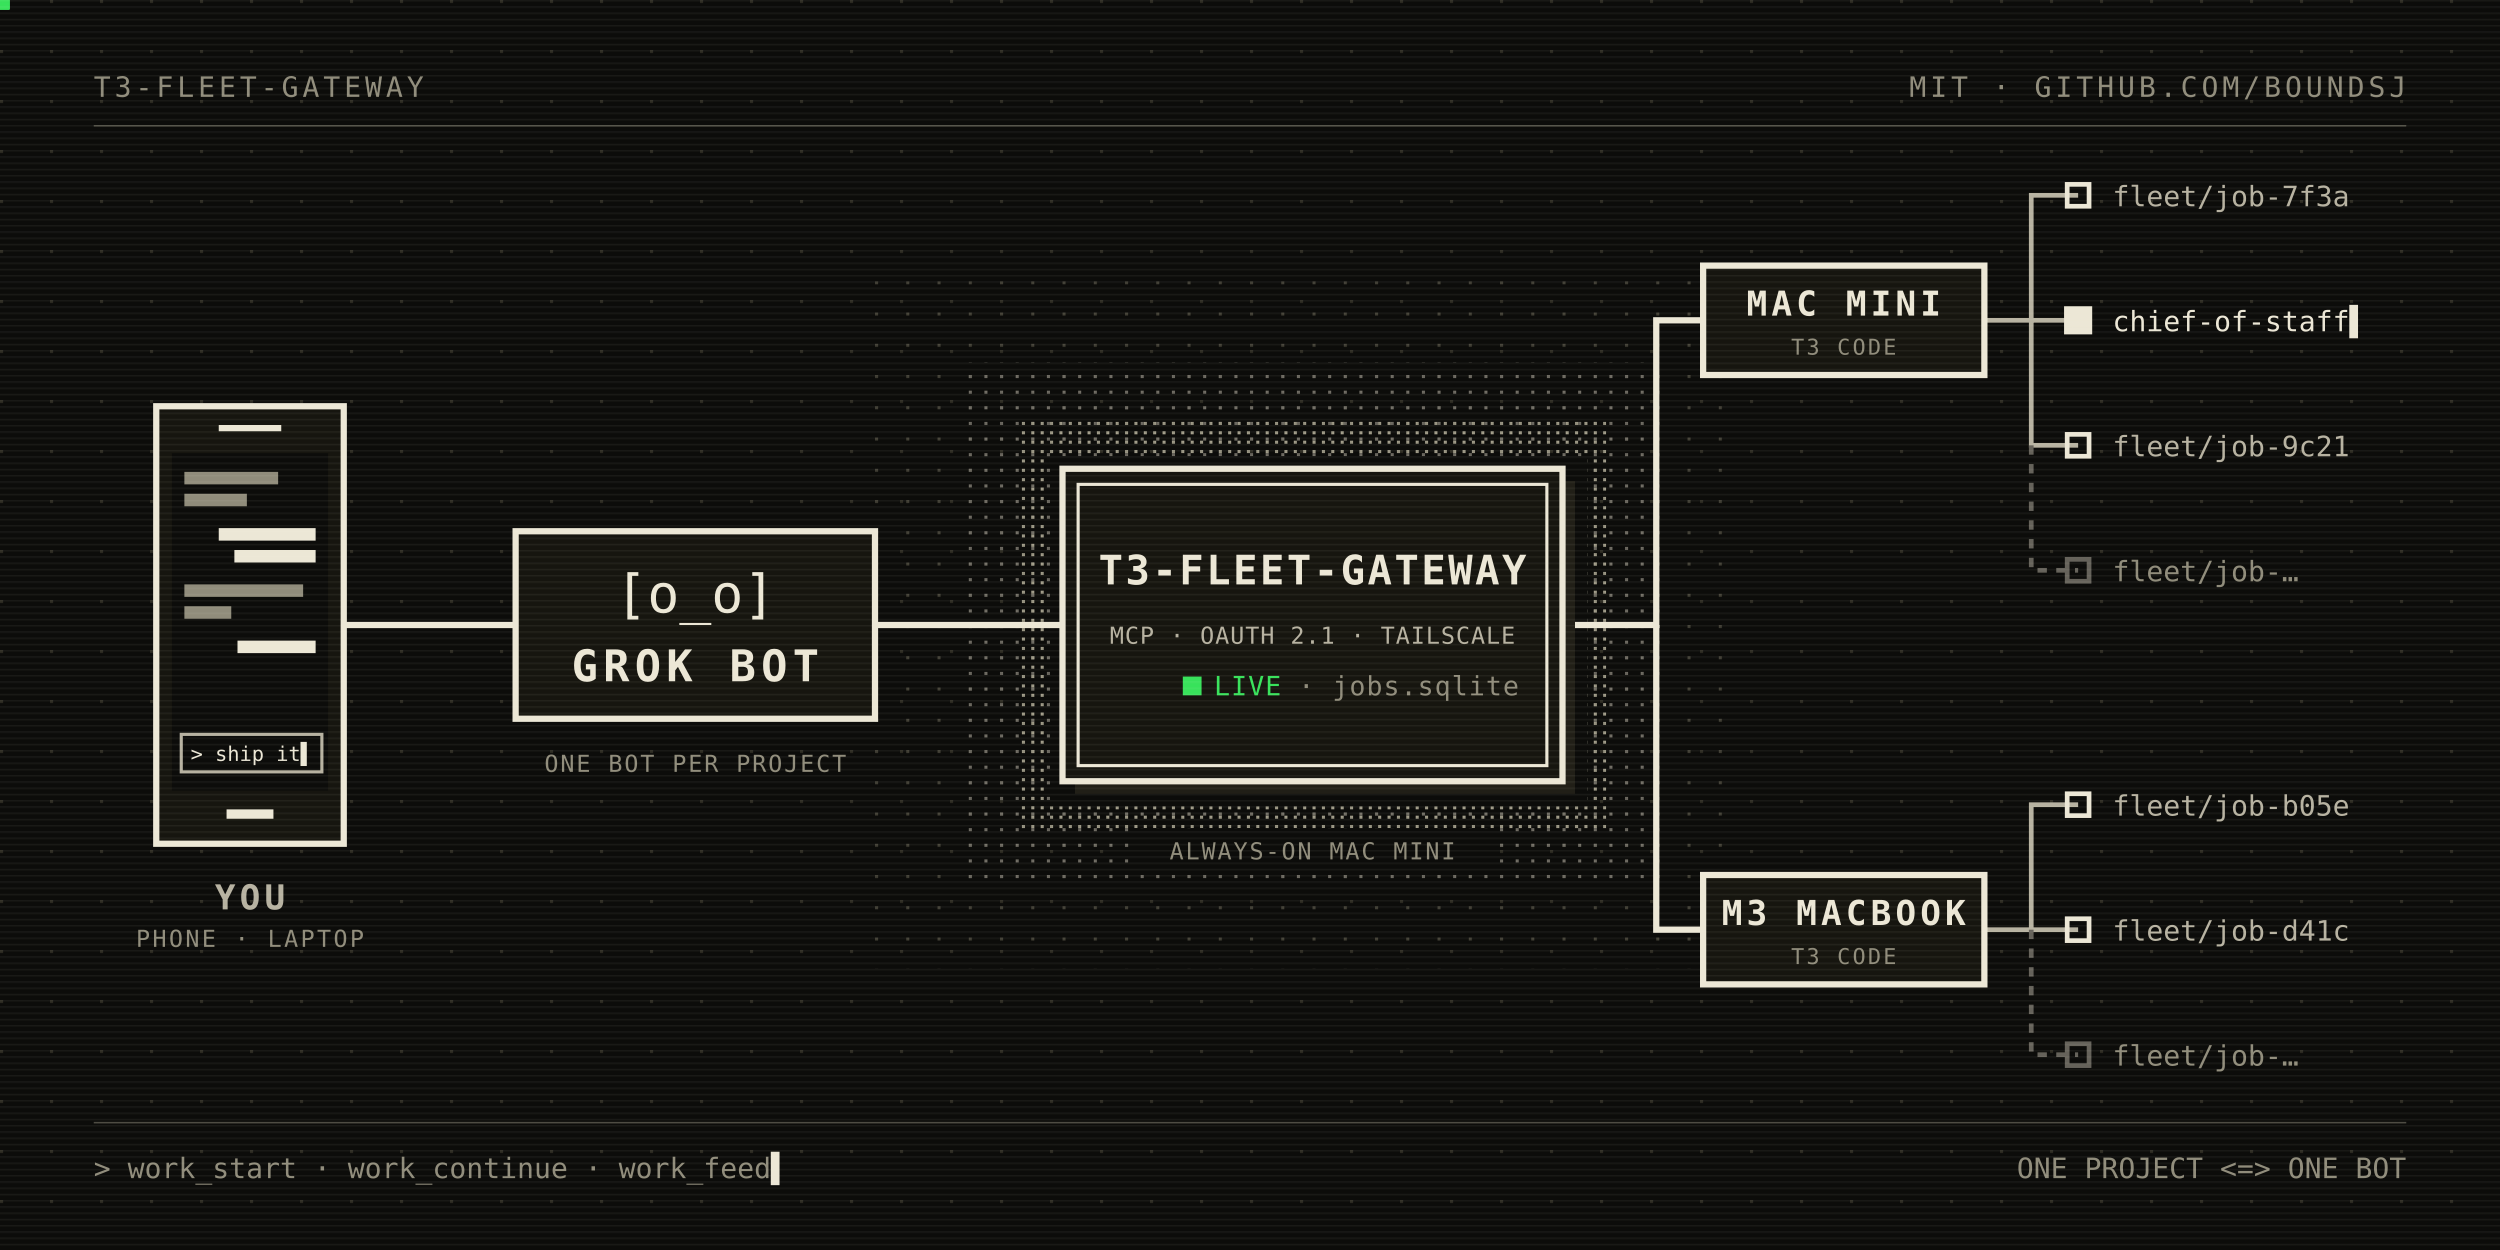
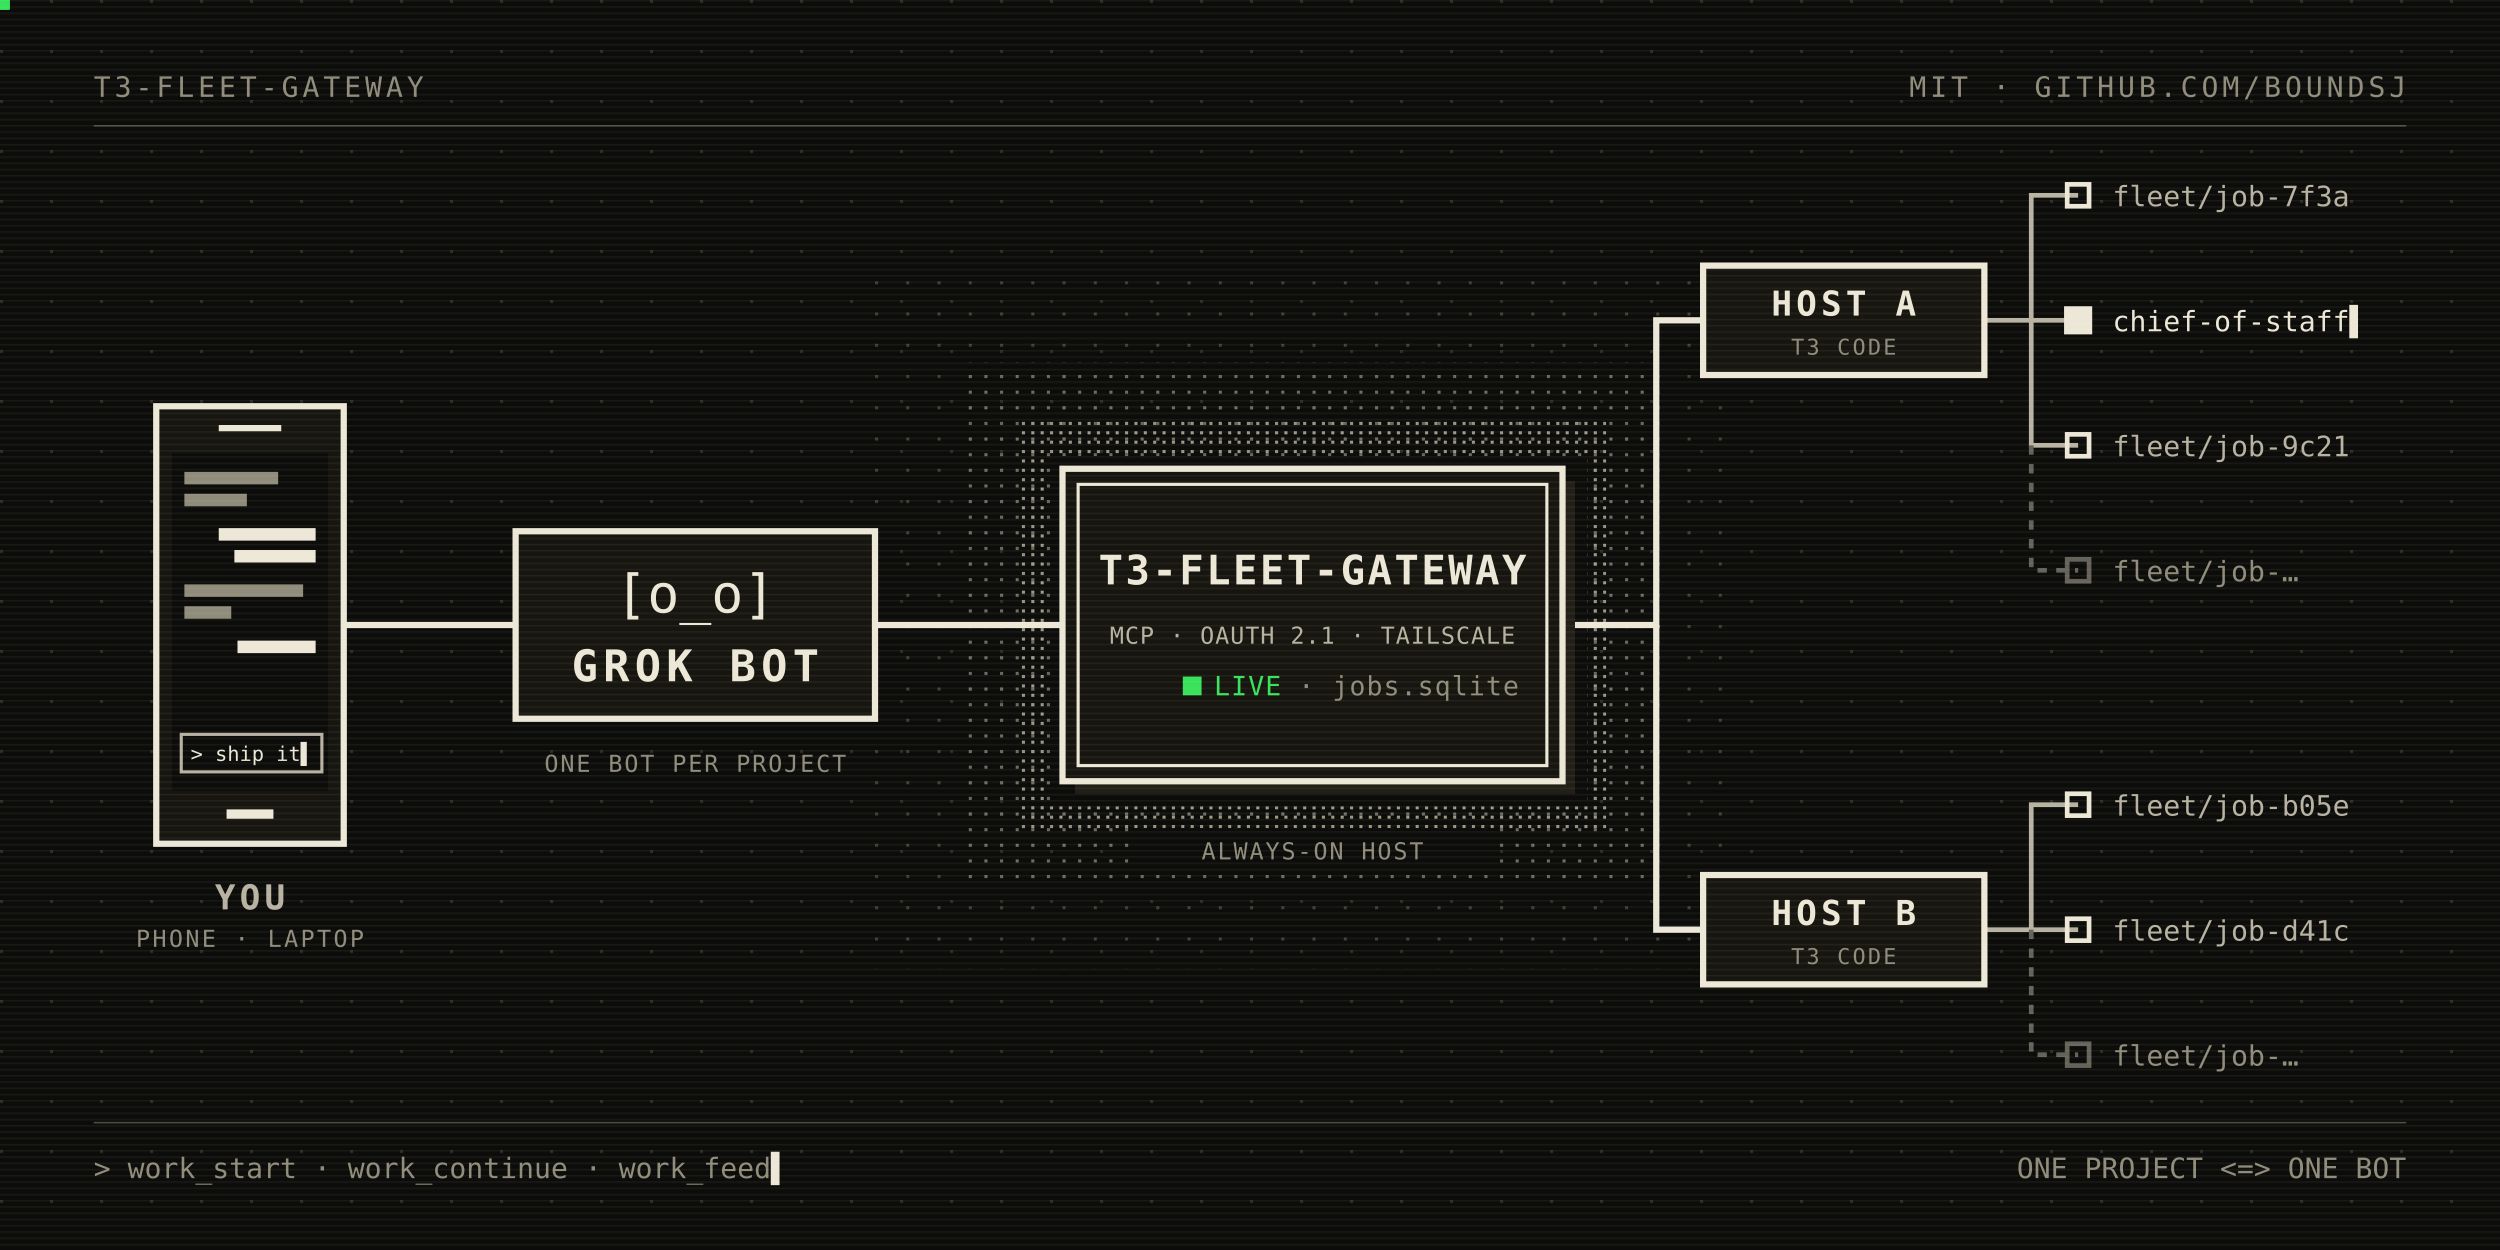
<svg xmlns="http://www.w3.org/2000/svg" viewBox="0 0 1600 800" width="1600" height="800" role="img" aria-labelledby="t d">
  <style>
    .mono { font-family: 'IBM Plex Mono', ui-monospace, Menlo, monospace; }
    .fg1 { fill: #ECE7D6; }
    .fg2 { fill: #B7B2A1; }
    .fg3 { fill: #908C7B; }
    .wire { fill: none; stroke: #ECE7D6; stroke-width: 4; stroke-linecap: butt; stroke-linejoin: miter; }
    .wire-thin { fill: none; stroke: #B7B2A1; stroke-width: 3; stroke-linecap: butt; stroke-linejoin: miter; }
    .wire-ghost { fill: none; stroke: #65625A; stroke-width: 3; stroke-dasharray: 6 6; stroke-linecap: butt; stroke-linejoin: miter; }
    .box { fill: #16150F; stroke: #ECE7D6; stroke-width: 4; }
    .cap { letter-spacing: 0.12em; font-weight: 700; }
    .blink { animation: blink 1.06s steps(1, end) infinite; }
    @keyframes blink { 50% { opacity: 0; } }
    @media (prefers-reduced-motion: reduce) {
      .blink { animation: none; }
      .pkt { display: none; }
    }
  </style>
  <defs>
    <pattern id="grid" width="32" height="32" patternUnits="userSpaceOnUse">
      <rect x="0" y="0" width="2" height="2" fill="#2A2820" />
    </pattern>
    <pattern id="dither-coarse" width="20" height="20" patternUnits="userSpaceOnUse">
      <rect x="0" y="0" width="2" height="2" fill="#3A382F" />
    </pattern>
    <pattern id="dither-fine" width="10" height="10" patternUnits="userSpaceOnUse">
      <rect x="0" y="0" width="2" height="2" fill="#65625A" />
    </pattern>
    <pattern id="dither-dense" width="6" height="6" patternUnits="userSpaceOnUse">
      <rect x="0" y="0" width="2" height="2" fill="#908C7B" />
    </pattern>
    <pattern id="scan" width="4" height="4" patternUnits="userSpaceOnUse">
      <rect x="0" y="0" width="4" height="1" fill="#ECE7D6" opacity="0.06" />
    </pattern>
  </defs>
  <rect x="0" y="0" width="1600" height="800" fill="#0C0C0A" />
  <rect x="0" y="0" width="1600" height="800" fill="url(#grid)" />
  <text class="mono fg3" x="60" y="62" font-size="18" letter-spacing="0.14em">T3-FLEET-GATEWAY</text>
  <text class="mono fg3" x="1540" y="62" font-size="18" letter-spacing="0.14em" text-anchor="end">MIT · GITHUB.COM/BOUNDSJ</text>
  <rect x="60" y="80" width="1480" height="1" fill="#908C7B" opacity="0.5" />
  <rect x="60" y="718" width="1480" height="1" fill="#908C7B" opacity="0.5" />
  <text class="mono fg3" x="60" y="754" font-size="18">&gt; work_start  ·  work_continue  ·  work_feed<tspan class="fg1 blink"> ▌</tspan>
  </text>
  <text class="mono fg3" x="1540" y="754" font-size="18" text-anchor="end">ONE PROJECT  &lt;=&gt;  ONE BOT</text>
  <rect x="560" y="180" width="560" height="440" fill="url(#dither-coarse)" />
  <rect x="616" y="232" width="448" height="336" fill="url(#dither-fine)" />
  <rect x="652" y="268" width="376" height="264" fill="url(#dither-dense)" />
  <rect x="672" y="292" width="344" height="224" fill="#0C0C0A" />
  <path class="wire" d="M220,400 H330" />
  <path class="wire" d="M560,400 H680" />
  <path class="wire" d="M1000,400 H1060 V205 H1090" />
  <path class="wire" d="M1060,400 V595 H1090" />
  <path class="wire-thin" d="M1270,205 H1300 V125 H1330" />
  <path class="wire-thin" d="M1300,205 H1330" />
  <path class="wire-thin" d="M1300,205 V285 H1330" />
  <path class="wire-ghost" d="M1300,285 V365 H1330" />
  <path class="wire-thin" d="M1270,595 H1300 V515 H1330" />
  <path class="wire-thin" d="M1300,595 H1330" />
  <path class="wire-ghost" d="M1300,595 V675 H1330" />
  <rect x="100" y="260" width="120" height="280" fill="#16150F" stroke="#ECE7D6" stroke-width="4" />
  <rect x="140" y="272" width="40" height="4" fill="#ECE7D6" />
  <rect x="110" y="290" width="100" height="216" fill="#0C0C0A" />
  <rect x="145" y="518" width="30" height="6" fill="#ECE7D6" />
  <rect x="118" y="302" width="60" height="8" fill="#908C7B" />
  <rect x="118" y="316" width="40" height="8" fill="#908C7B" />
  <rect x="140" y="338" width="62" height="8" fill="#ECE7D6" />
  <rect x="150" y="352" width="52" height="8" fill="#ECE7D6" />
  <rect x="118" y="374" width="76" height="8" fill="#908C7B" />
  <rect x="118" y="388" width="30" height="8" fill="#908C7B" />
  <rect x="152" y="410" width="50" height="8" fill="#ECE7D6" />
  <rect x="116" y="470" width="90" height="24" fill="none" stroke="#B7B2A1" stroke-width="2" />
  <text class="mono fg1" x="122" y="487" font-size="13">&gt; ship it<tspan class="blink">▌</tspan>
  </text>
  <text class="mono fg2 cap" x="160" y="582" font-size="22" text-anchor="middle">YOU</text>
  <text class="mono fg3" x="160" y="606" font-size="15" text-anchor="middle" letter-spacing="0.1em">PHONE · LAPTOP</text>
  <rect class="box" x="330" y="340" width="230" height="120" />
  <text class="mono fg1" x="445" y="392" font-size="34" text-anchor="middle">[o_o]</text>
  <text class="mono fg1 cap" x="445" y="436" font-size="28" text-anchor="middle">GROK BOT</text>
  <text class="mono fg3" x="445" y="494" font-size="15" text-anchor="middle" letter-spacing="0.08em">ONE BOT PER PROJECT</text>
  <rect x="688" y="308" width="320" height="200" fill="#211F17" />
  <rect class="box" x="680" y="300" width="320" height="200" />
  <rect x="690" y="310" width="300" height="180" fill="none" stroke="#ECE7D6" stroke-width="2" />
  <text class="mono fg1" x="840" y="374" font-size="26" font-weight="700" text-anchor="middle" letter-spacing="0.06em">T3-FLEET-GATEWAY</text>
  <text class="mono fg2" x="840" y="412" font-size="15" text-anchor="middle" letter-spacing="0.04em">MCP · OAUTH 2.1 · TAILSCALE</text>
  <rect x="757" y="433" width="12" height="12" fill="#38E25B" />
  <text class="mono fg3" x="777" y="445" font-size="17" letter-spacing="0.04em">
    <tspan fill="#38E25B">LIVE</tspan>  ·  jobs.sqlite</text>
  <rect x="724" y="530" width="232" height="30" fill="#0C0C0A" />
-   <text class="mono fg3" x="840" y="550" font-size="15" text-anchor="middle" letter-spacing="0.08em">ALWAYS-ON MAC MINI</text>
+   <text class="mono fg3" x="840" y="550" font-size="15" text-anchor="middle" letter-spacing="0.08em">ALWAYS-ON HOST</text>
  <rect class="box" x="1090" y="170" width="180" height="70" />
-   <text class="mono fg1 cap" x="1180" y="202" font-size="22" text-anchor="middle">MAC MINI</text>
+   <text class="mono fg1 cap" x="1180" y="202" font-size="22" text-anchor="middle">HOST A</text>
  <text class="mono fg3" x="1180" y="227" font-size="14" text-anchor="middle" letter-spacing="0.1em">T3 CODE</text>
  <rect class="box" x="1090" y="560" width="180" height="70" />
-   <text class="mono fg1 cap" x="1180" y="592" font-size="22" text-anchor="middle">M3 MACBOOK</text>
+   <text class="mono fg1 cap" x="1180" y="592" font-size="22" text-anchor="middle">HOST B</text>
  <text class="mono fg3" x="1180" y="617" font-size="14" text-anchor="middle" letter-spacing="0.1em">T3 CODE</text>
  <rect x="1323" y="118" width="14" height="14" fill="none" stroke="#ECE7D6" stroke-width="3" />
  <text class="mono fg2" x="1352" y="132" font-size="18">fleet/job-7f3a</text>
  <rect x="1321" y="196" width="18" height="18" fill="#ECE7D6" />
  <text class="mono fg1" x="1352" y="212" font-size="18">chief-of-staff<tspan class="blink">▌</tspan>
  </text>
  <rect x="1323" y="278" width="14" height="14" fill="none" stroke="#ECE7D6" stroke-width="3" />
  <text class="mono fg2" x="1352" y="292" font-size="18">fleet/job-9c21</text>
  <rect x="1323" y="358" width="14" height="14" fill="none" stroke="#65625A" stroke-width="3" />
  <text class="mono fg3" x="1352" y="372" font-size="18">fleet/job-…</text>
  <rect x="1323" y="508" width="14" height="14" fill="none" stroke="#ECE7D6" stroke-width="3" />
  <text class="mono fg2" x="1352" y="522" font-size="18">fleet/job-b05e</text>
  <rect x="1323" y="588" width="14" height="14" fill="none" stroke="#ECE7D6" stroke-width="3" />
  <text class="mono fg2" x="1352" y="602" font-size="18">fleet/job-d41c</text>
  <rect x="1323" y="668" width="14" height="14" fill="none" stroke="#65625A" stroke-width="3" />
  <text class="mono fg3" x="1352" y="682" font-size="18">fleet/job-…</text>
  <g class="pkt">
    <rect x="-6" y="-6" width="12" height="12" fill="#38E25B">
      <animateMotion dur="4s" repeatCount="indefinite" path="M220,400 H330" keyPoints="0;0;1;1" keyTimes="0;0;0.14;1" />
      <animate attributeName="opacity" dur="4s" repeatCount="indefinite" calcMode="discrete" values="1;0" keyTimes="0;0.14" />
    </rect>
    <rect x="-6" y="-6" width="12" height="12" fill="#38E25B">
      <animateMotion dur="4s" repeatCount="indefinite" path="M560,400 H680" keyPoints="0;0;1;1" keyTimes="0;0.2;0.34;1" />
      <animate attributeName="opacity" dur="4s" repeatCount="indefinite" calcMode="discrete" values="0;1;0" keyTimes="0;0.2;0.34" />
    </rect>
    <rect x="-6" y="-6" width="12" height="12" fill="#38E25B">
      <animateMotion dur="4s" repeatCount="indefinite" path="M1000,400 H1060 V205 H1090" keyPoints="0;0;1;1" keyTimes="0;0.42;0.66;1" />
      <animate attributeName="opacity" dur="4s" repeatCount="indefinite" calcMode="discrete" values="0;1;0" keyTimes="0;0.42;0.66" />
    </rect>
    <rect x="-6" y="-6" width="12" height="12" fill="#38E25B">
      <animateMotion dur="4s" repeatCount="indefinite" path="M1000,400 H1060 V595 H1090" keyPoints="0;0;1;1" keyTimes="0;0.42;0.66;1" />
      <animate attributeName="opacity" dur="4s" repeatCount="indefinite" calcMode="discrete" values="0;1;0" keyTimes="0;0.42;0.66" />
    </rect>
    <rect x="-6" y="-6" width="12" height="12" fill="#38E25B">
      <animateMotion dur="4s" repeatCount="indefinite" path="M1270,205 H1300 V285 H1323" keyPoints="0;0;1;1" keyTimes="0;0.72;0.86;1" />
      <animate attributeName="opacity" dur="4s" repeatCount="indefinite" calcMode="discrete" values="0;1;0" keyTimes="0;0.72;0.86" />
    </rect>
    <rect x="-6" y="-6" width="12" height="12" fill="#38E25B">
      <animateMotion dur="4s" repeatCount="indefinite" path="M1270,595 H1300 V515 H1323" keyPoints="0;0;1;1" keyTimes="0;0.72;0.86;1" />
      <animate attributeName="opacity" dur="4s" repeatCount="indefinite" calcMode="discrete" values="0;1;0" keyTimes="0;0.72;0.86" />
    </rect>
  </g>
  <rect x="0" y="0" width="1600" height="800" fill="url(#scan)" pointer-events="none" />
</svg>
